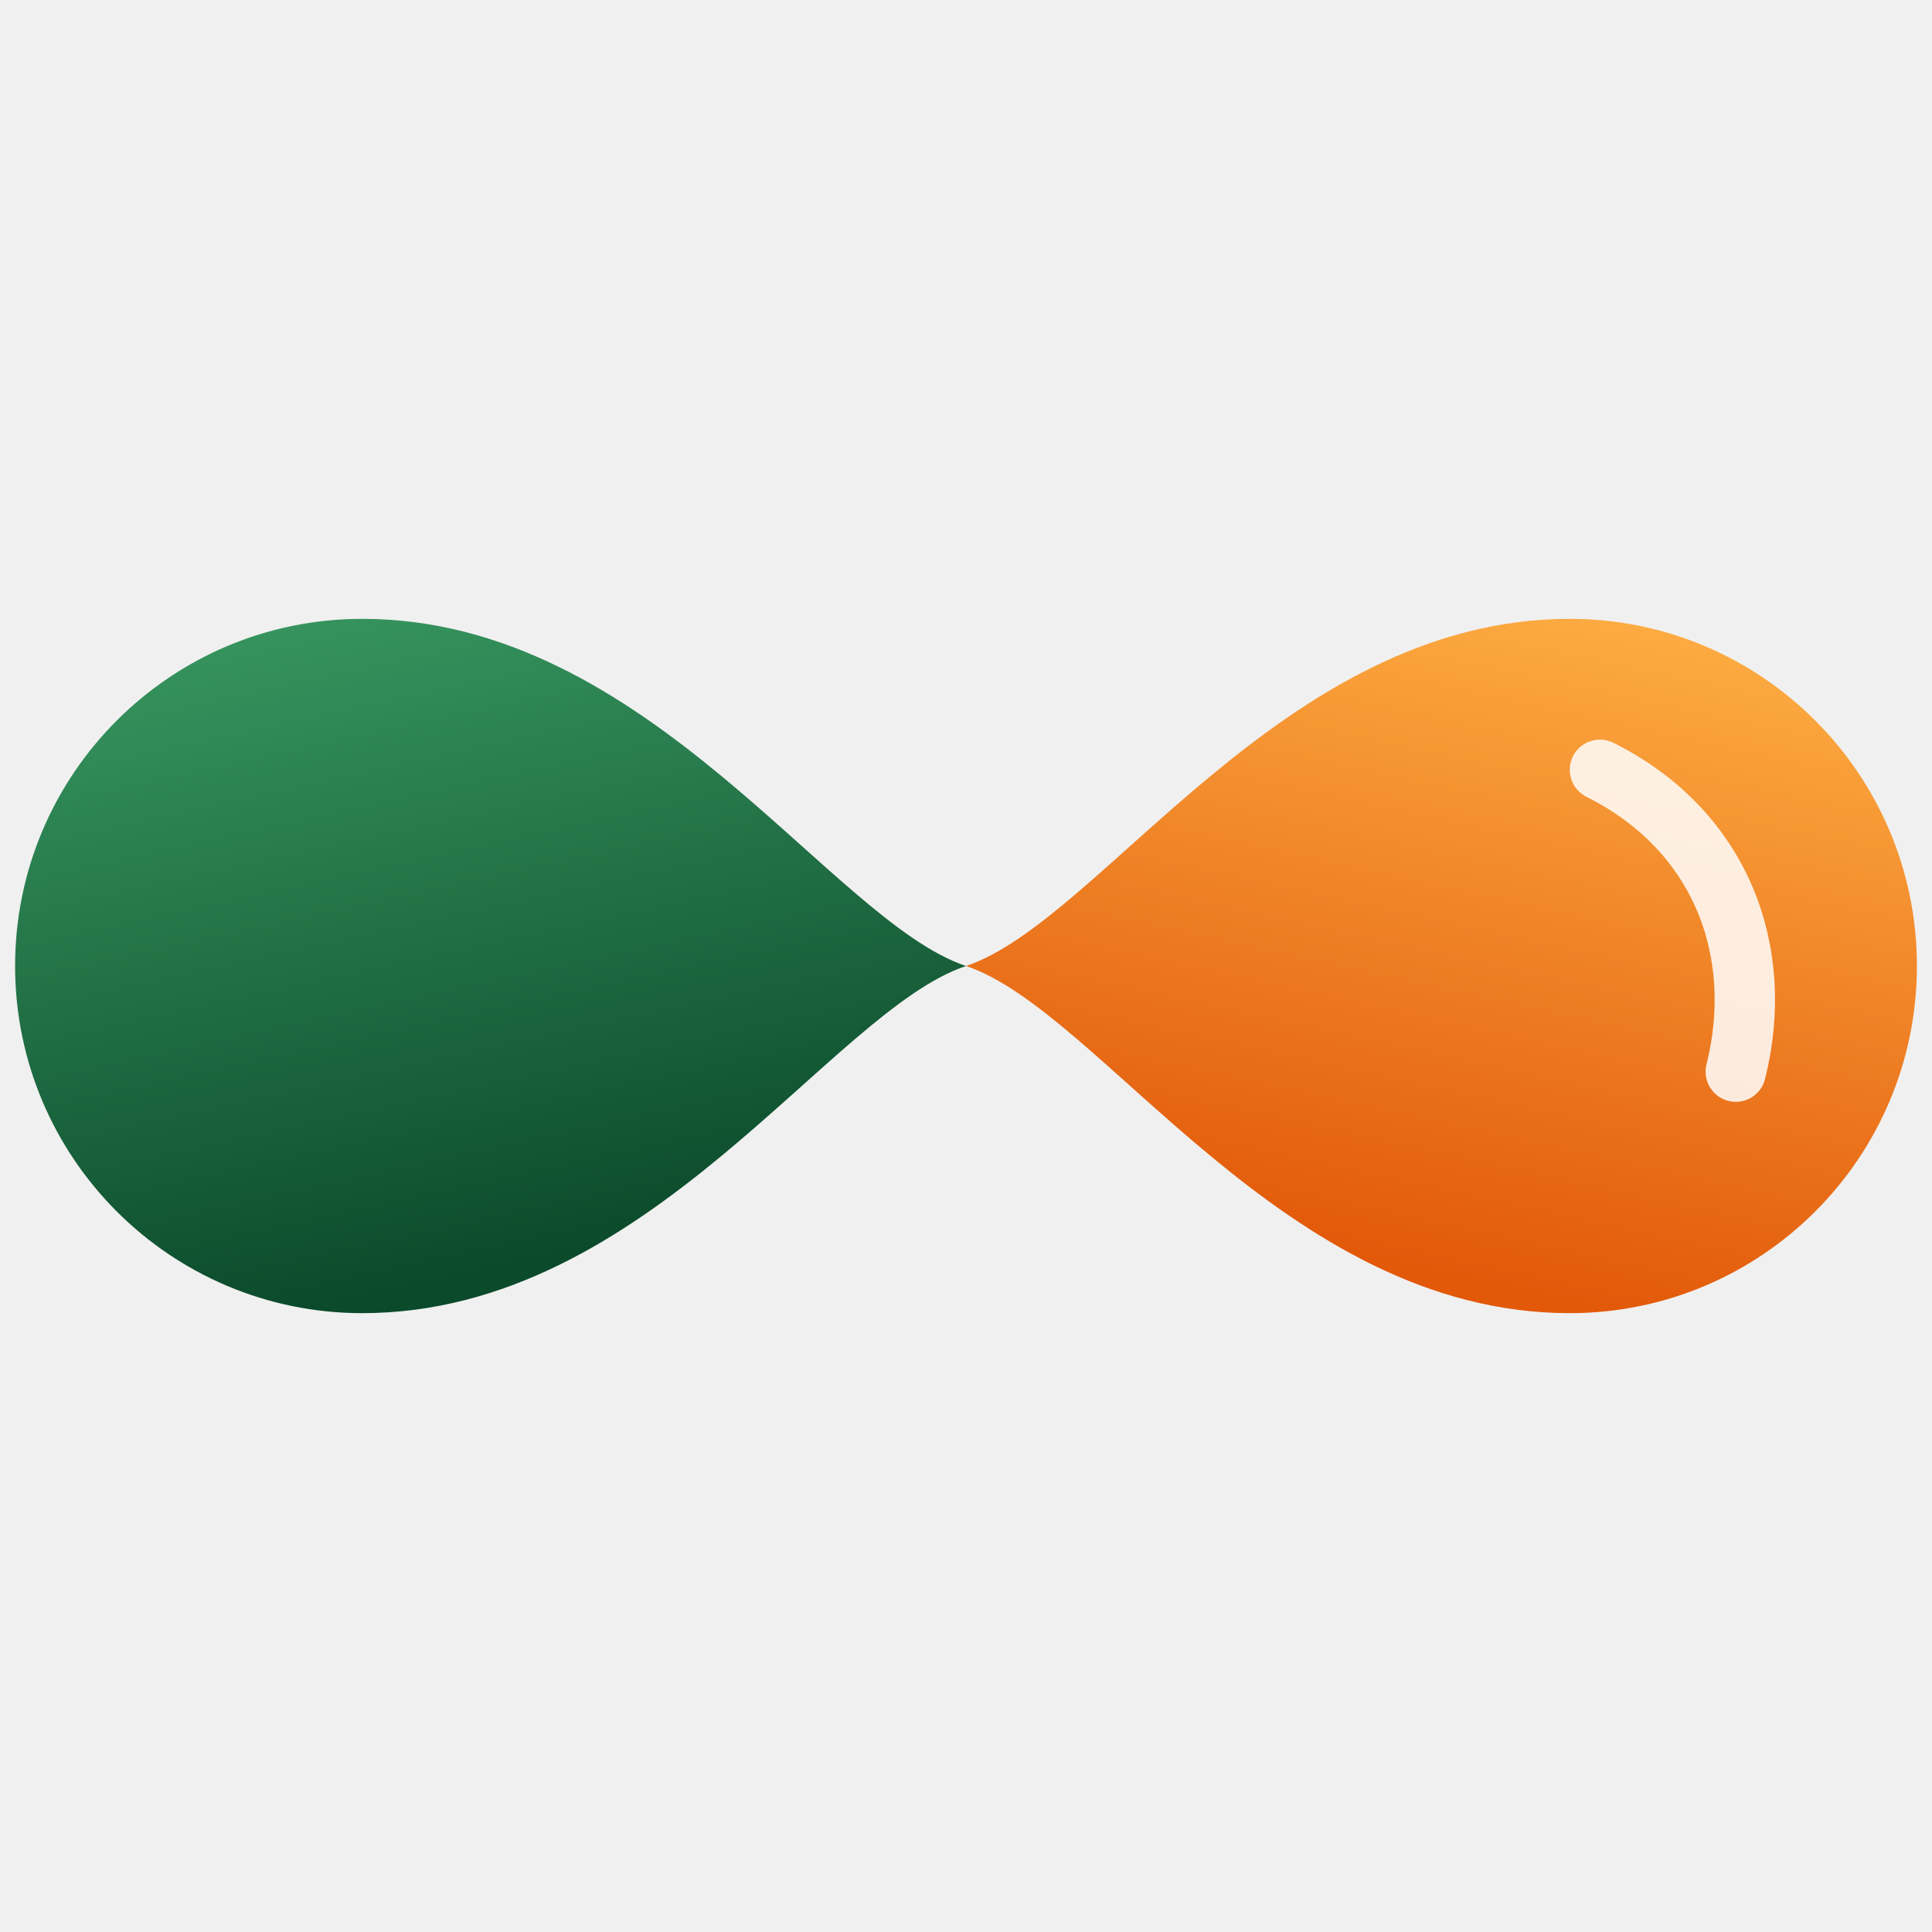
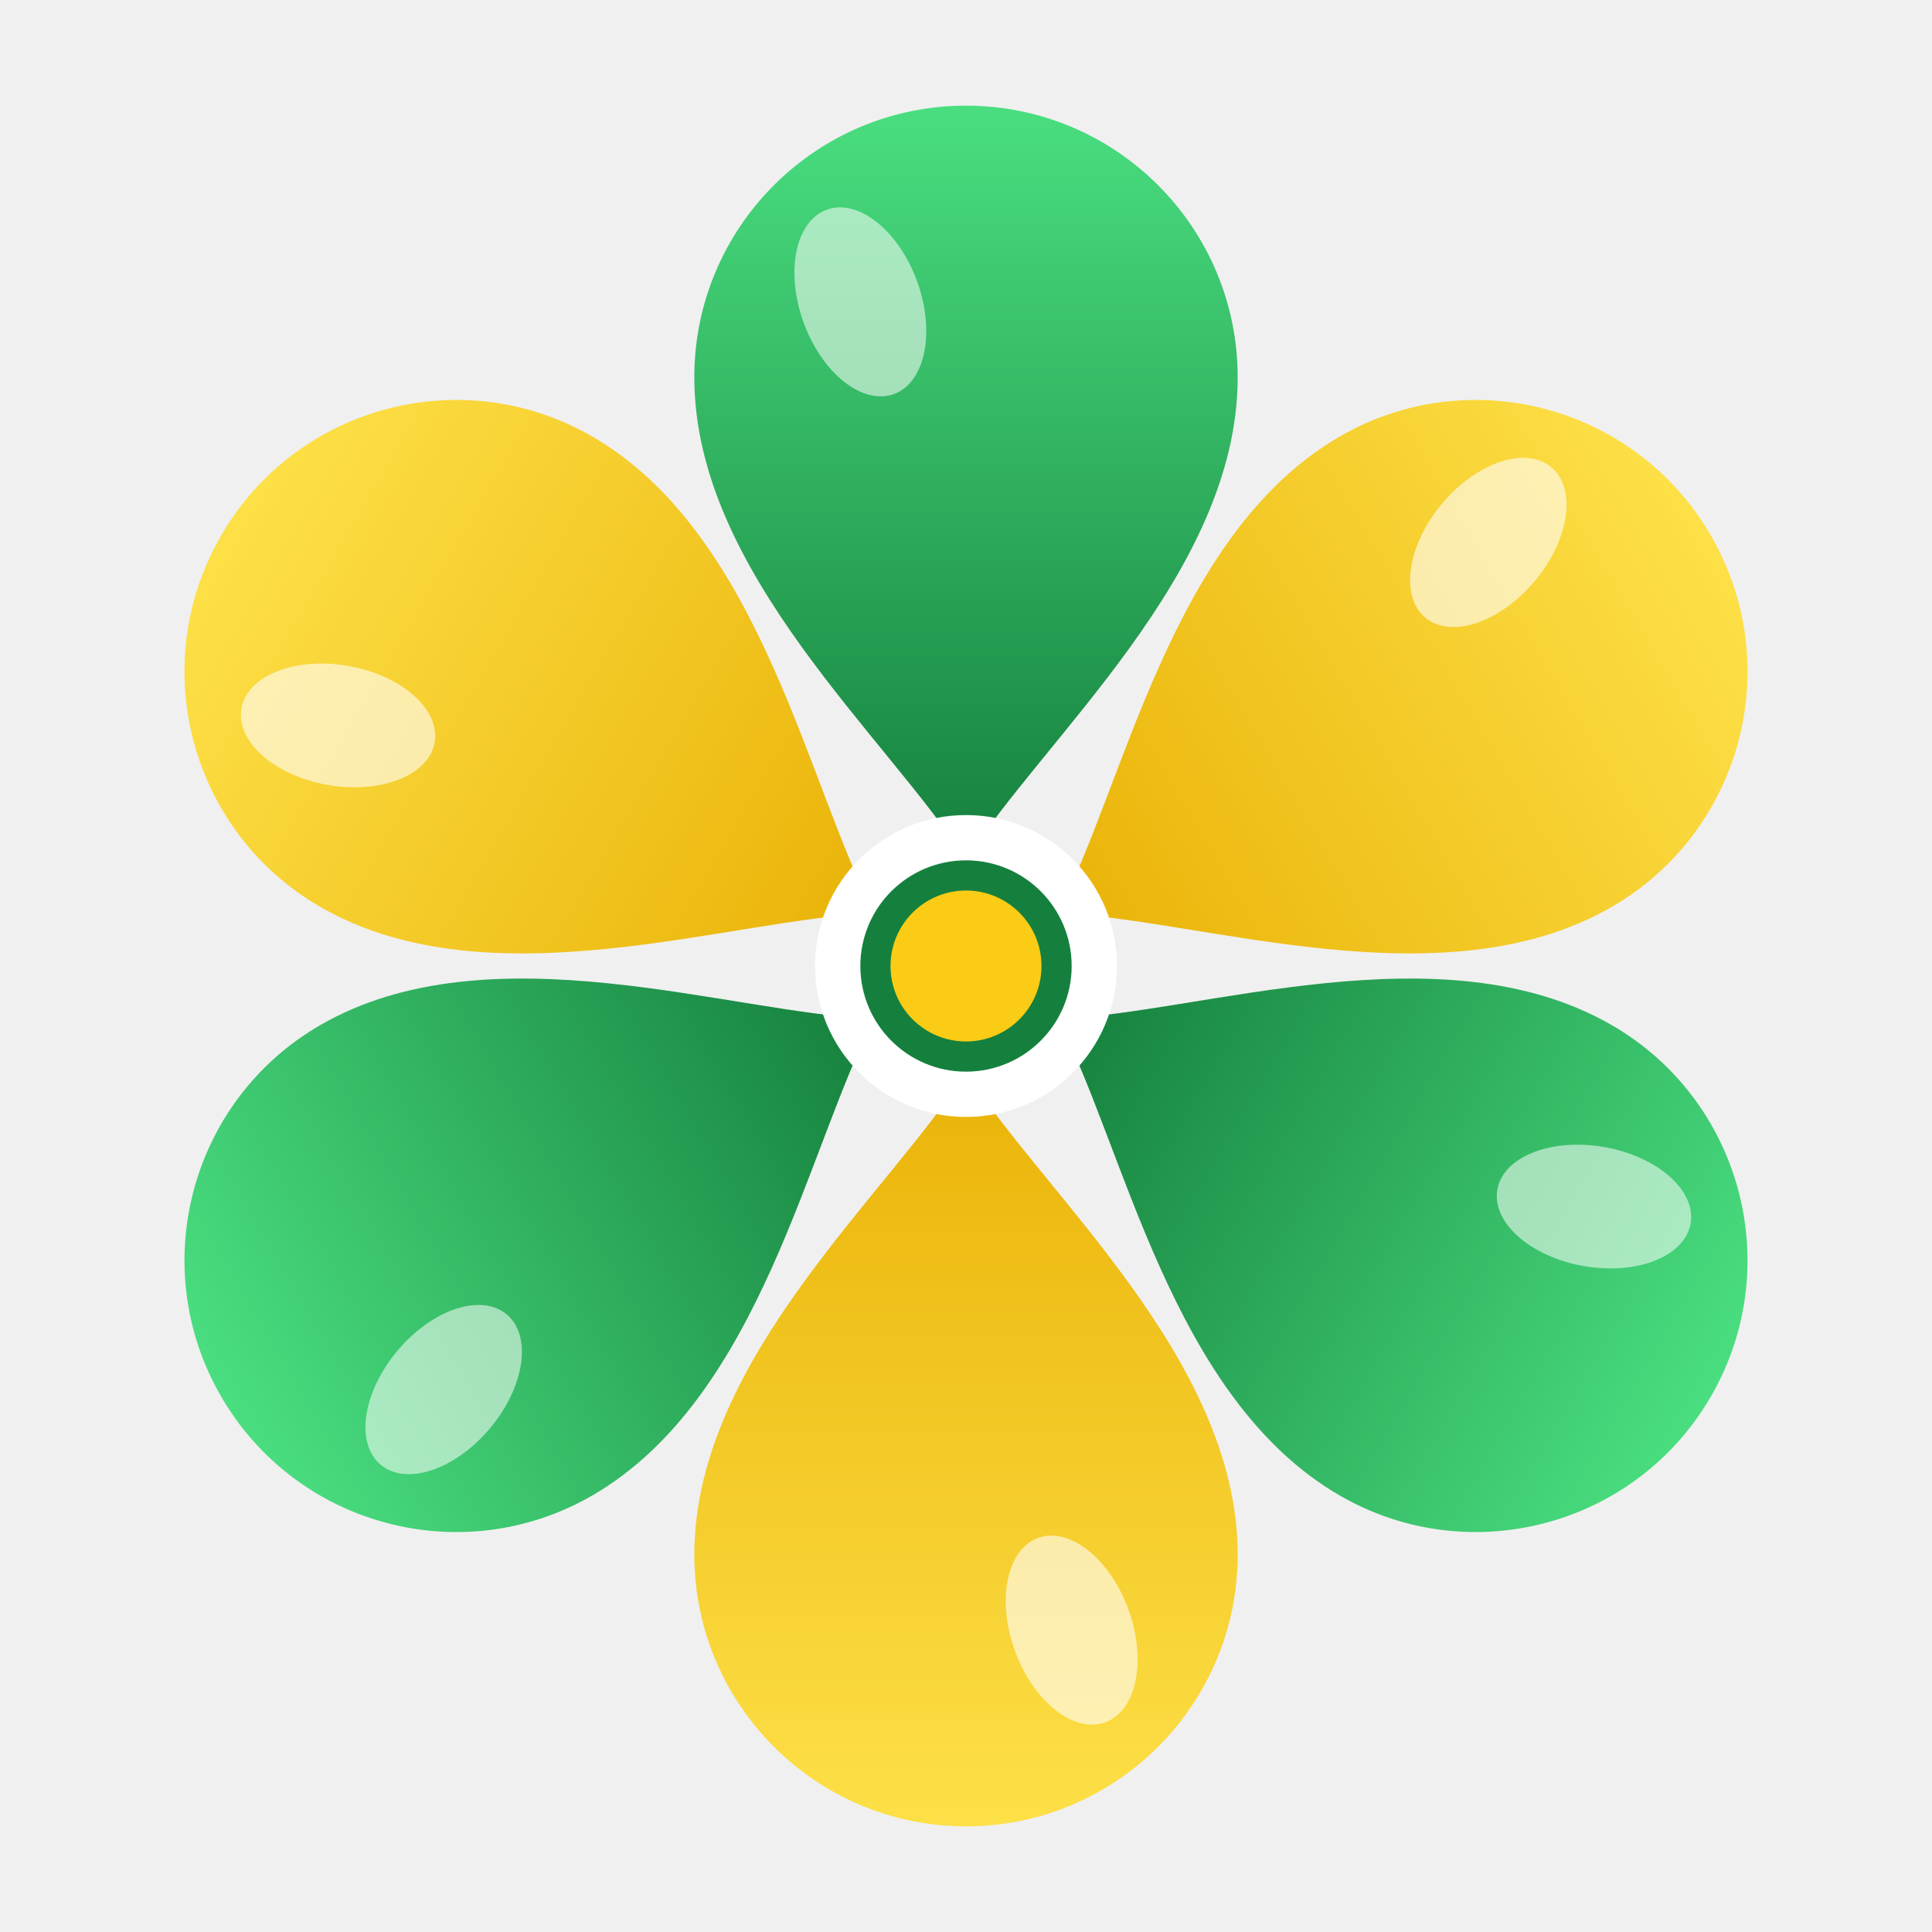
<svg xmlns="http://www.w3.org/2000/svg" viewBox="0 0 128 128">
  <defs>
-     <path id="drop" d="M0 0 C-9 -3 -21 -23 -40 -23 A23 23 0 1 0 -40 23 C-21 23 -9 3 0 0 Z" />
-     <linearGradient id="green" x1="0" y1="0" x2="0.3" y2="1">
-       <stop offset="0" stop-color="#3a9a62" />
-       <stop offset="1" stop-color="#0b4a2b" />
+     <path id="petal" d="M0 -7 C-5 -15 -18 -26 -18 -39 A18 18 0 1 1 18 -39 C18 -26 5 -15 0 -7 Z" />
+     <linearGradient id="g" x1="0" y1="1" x2="0" y2="0">
+       <stop offset="0" stop-color="#15803d" />
+       <stop offset="1" stop-color="#4ade80" />
    </linearGradient>
-     <linearGradient id="orange" x1="0" y1="0" x2="0.3" y2="1">
-       <stop offset="0" stop-color="#ffb347" />
-       <stop offset="1" stop-color="#e2590a" />
+     <linearGradient id="y" x1="0" y1="1" x2="0" y2="0">
+       <stop offset="0" stop-color="#eab308" />
+       <stop offset="1" stop-color="#fde047" />
    </linearGradient>
+     <g id="pg">
+       <use href="#petal" fill="url(#g)" />
+       <ellipse cx="-7" cy="-44" rx="4" ry="6.5" fill="#fff" fill-opacity=".55" transform="rotate(-20 -7 -44)" />
+     </g>
+     <g id="py">
+       <use href="#petal" fill="url(#y)" />
+       <ellipse cx="-7" cy="-44" rx="4" ry="6.5" fill="#fff" fill-opacity=".6" transform="rotate(-20 -7 -44)" />
+     </g>
  </defs>
-   <use href="#drop" transform="translate(64 64)" fill="url(#green)" />
-   <use href="#drop" transform="translate(64 64) scale(-1 1)" fill="url(#orange)" />
-   <path d="M106 51 C114 55 117 63 115 71" fill="none" stroke="#fff" stroke-opacity="0.85" stroke-width="4" stroke-linecap="round" />
+   <g transform="translate(64 64)">
+     <use href="#pg" />
+     <use href="#py" transform="rotate(60)" />
+     <use href="#pg" transform="rotate(120)" />
+     <use href="#py" transform="rotate(180)" />
+     <use href="#pg" transform="rotate(240)" />
+     <use href="#py" transform="rotate(300)" />
+     <circle r="10" fill="#fff" />
+     <circle r="6" fill="#facc15" />
+     <circle r="6" fill="none" stroke="#15803d" stroke-width="2" />
+   </g>
</svg>
